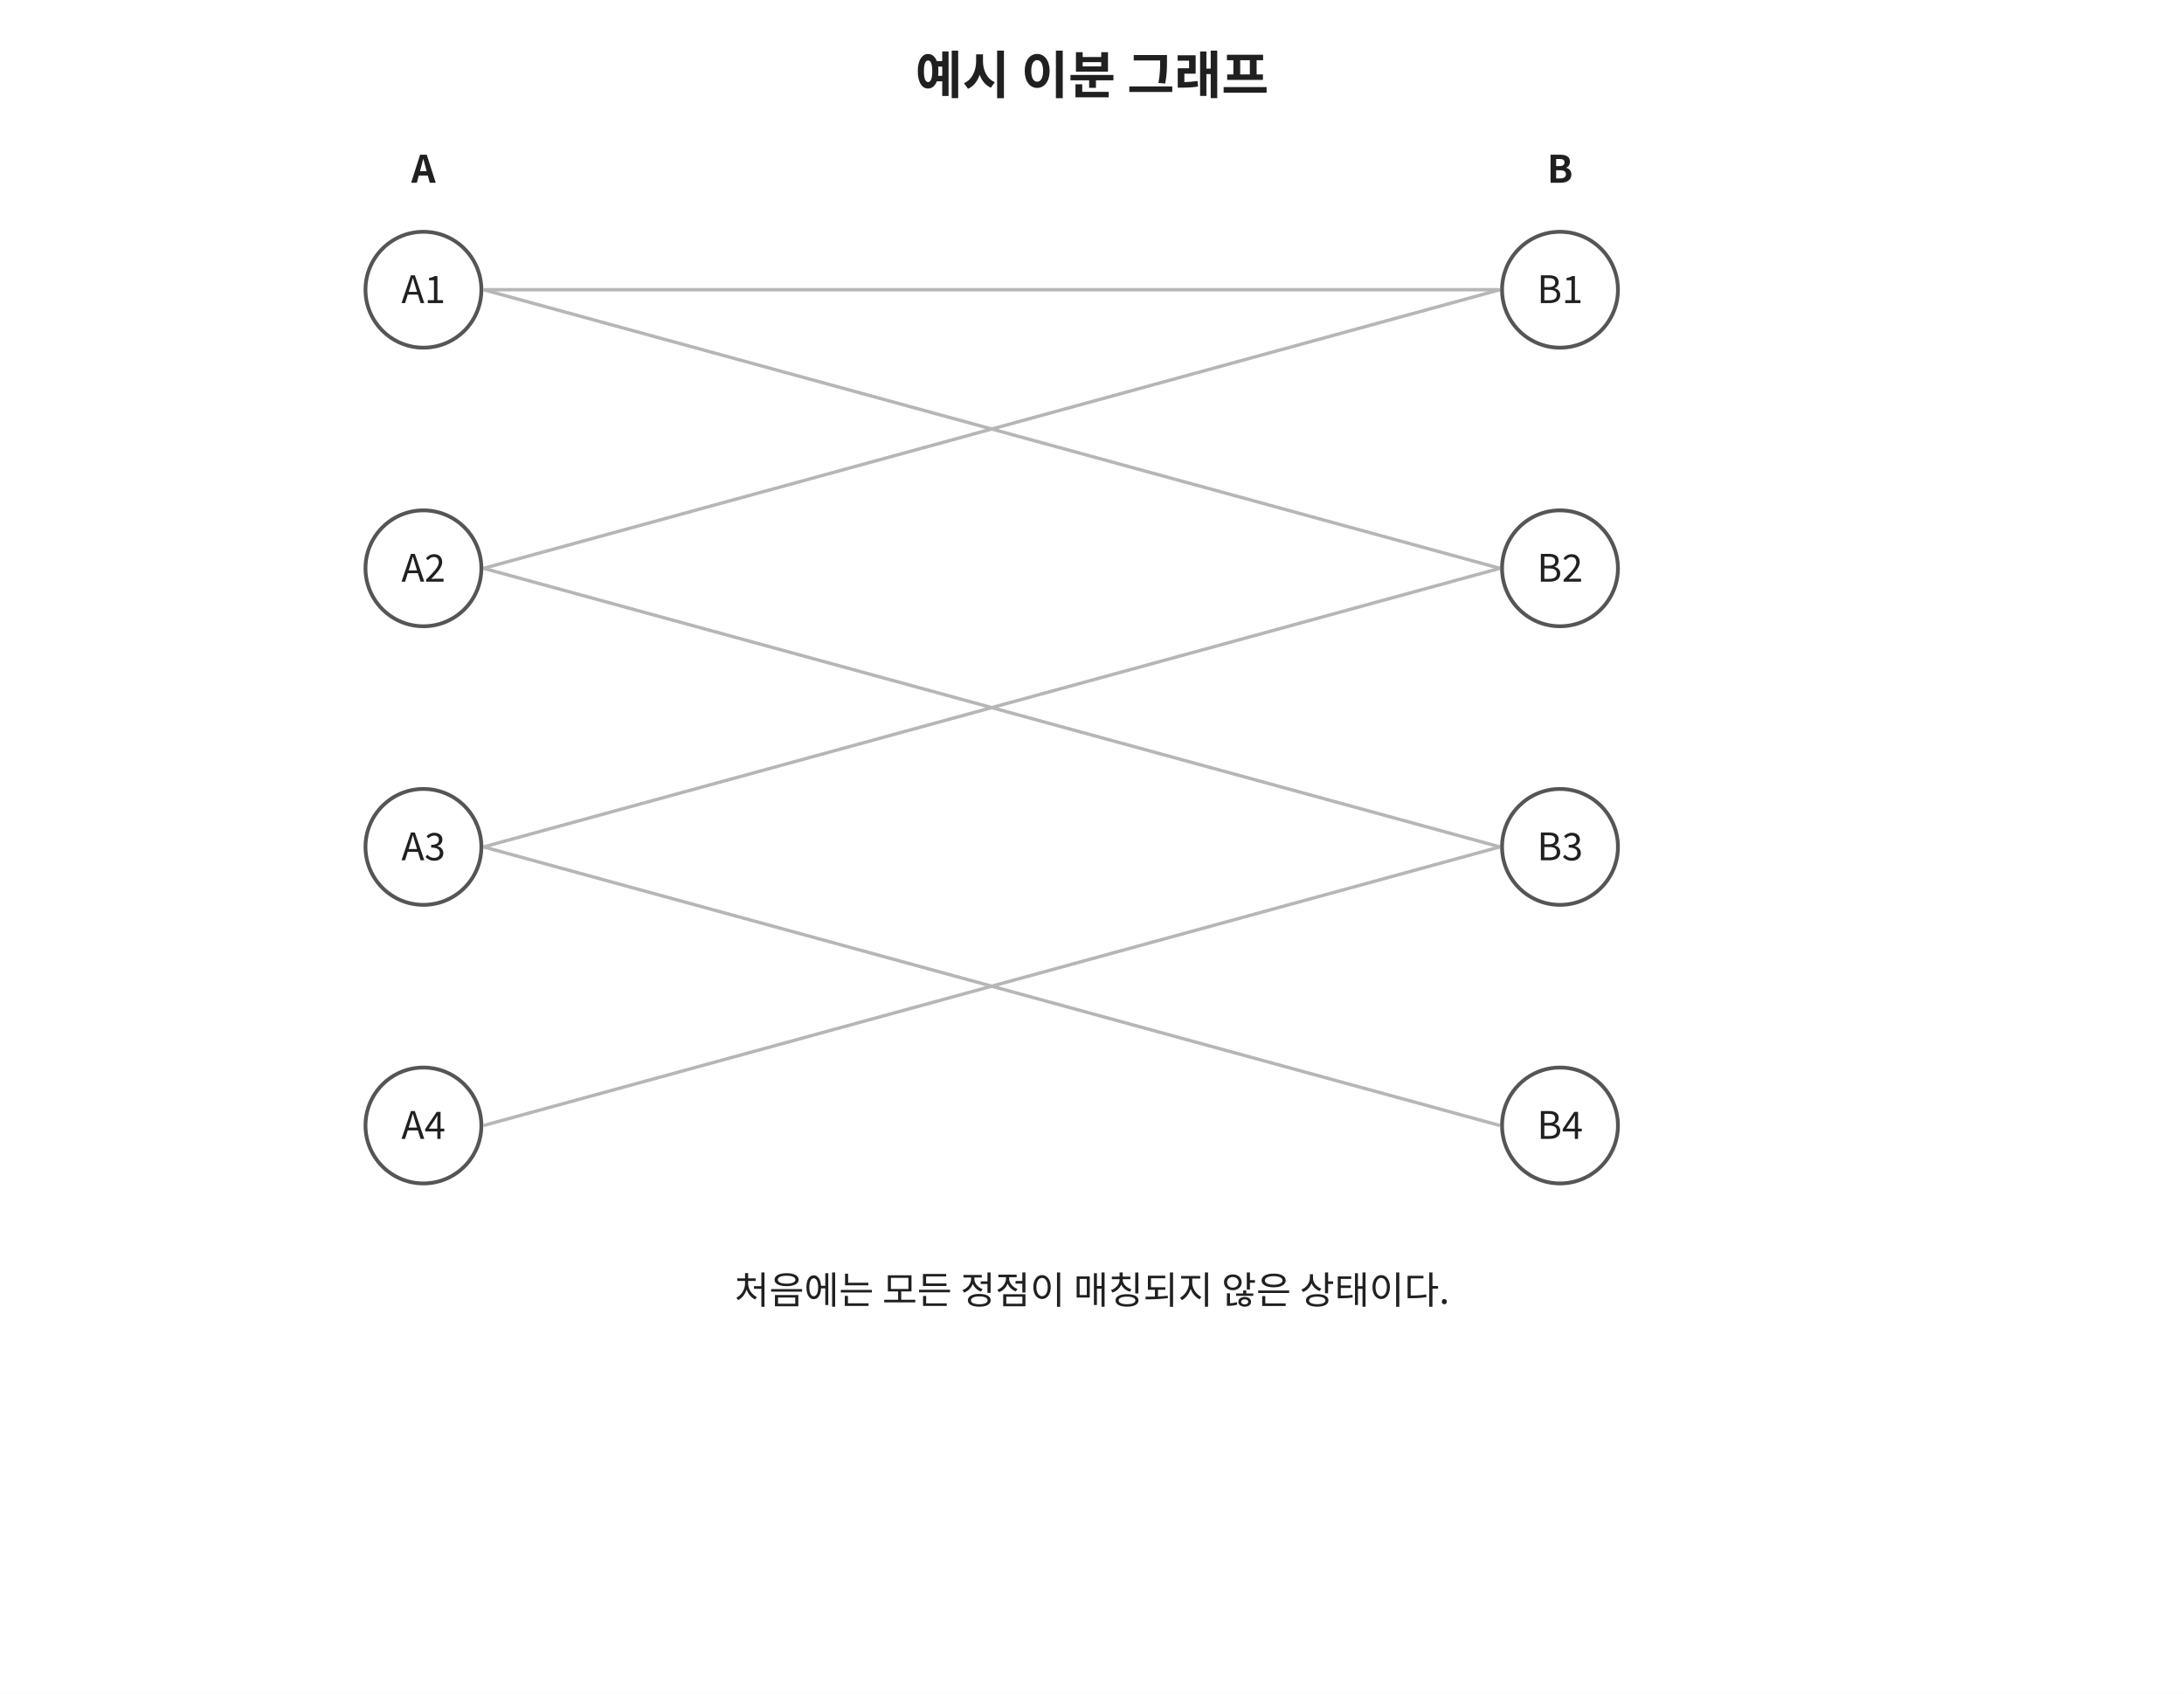
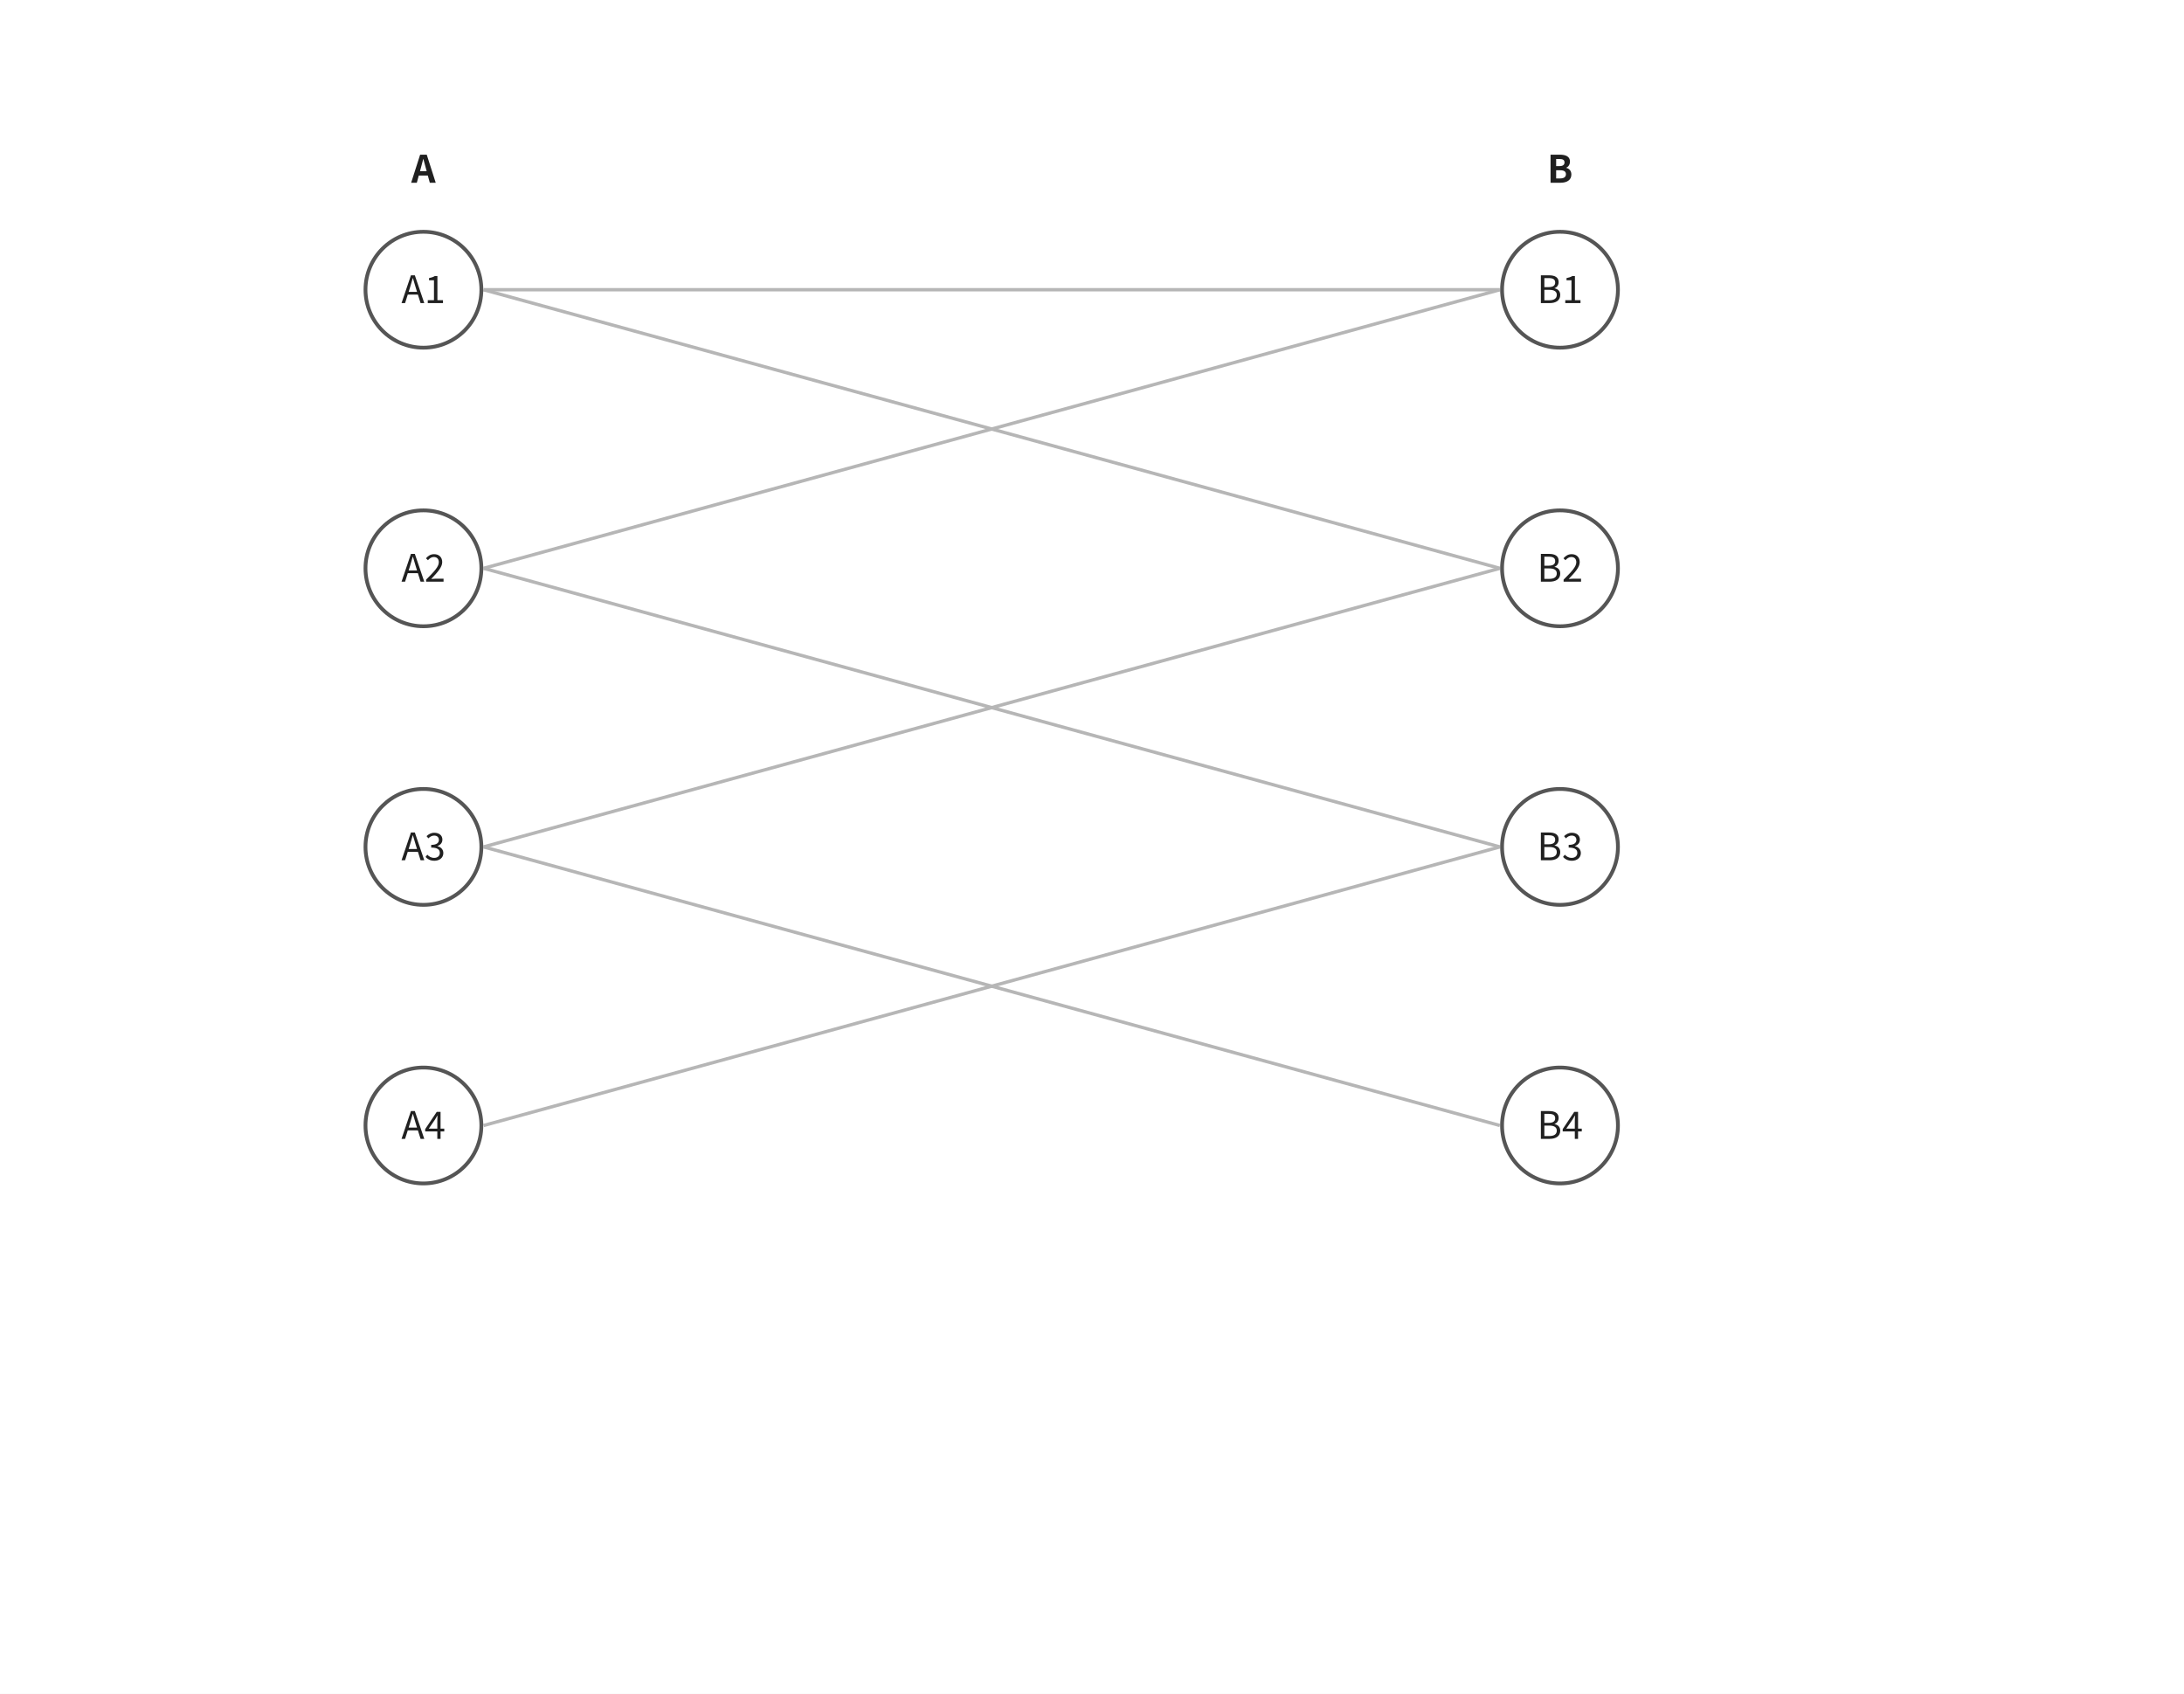
<svg xmlns="http://www.w3.org/2000/svg" width="980" height="760" viewBox="0 0 980 760">
  <rect width="100%" height="100%" fill="white" />
  <style>
text { font-family: "Noto Sans CJK KR", "Malgun Gothic", Arial, sans-serif; fill: #202020; }
.title { font-size: 23px; font-weight: 700; }
.label { font-size: 17px; }
.small { font-size: 14px; fill: #5a5a5a; }
.node { fill: white; stroke: #555; stroke-width: 1.7; }
.edge { stroke: #b6b6b6; stroke-width: 1.5; }
.match { stroke: #202020; stroke-width: 4.0; }
.path { stroke: #202020; stroke-width: 3.0; stroke-dasharray: 9 6; }
.cell { fill: white; stroke: #777; stroke-width: 1; }
.cellHi { fill: #e7e7e7; stroke: #202020; stroke-width: 2; }
</style>
-   <text x="490.0" y="42" text-anchor="middle" class="title">예시 이분 그래프</text>
  <text x="190" y="82" text-anchor="middle" class="label" font-weight="700">A</text>
  <text x="700" y="82" text-anchor="middle" class="label" font-weight="700">B</text>
  <line x1="217" y1="130" x2="673" y2="130" class="edge" />
  <line x1="217" y1="130" x2="673" y2="255" class="edge" />
  <line x1="217" y1="255" x2="673" y2="130" class="edge" />
  <line x1="217" y1="255" x2="673" y2="380" class="edge" />
  <line x1="217" y1="380" x2="673" y2="255" class="edge" />
  <line x1="217" y1="380" x2="673" y2="505" class="edge" />
  <line x1="217" y1="505" x2="673" y2="380" class="edge" />
  <circle cx="190" cy="130" r="26" class="node" />
  <text x="190" y="136" text-anchor="middle" class="label">A1</text>
  <circle cx="190" cy="255" r="26" class="node" />
  <text x="190" y="261" text-anchor="middle" class="label">A2</text>
  <circle cx="190" cy="380" r="26" class="node" />
  <text x="190" y="386" text-anchor="middle" class="label">A3</text>
  <circle cx="190" cy="505" r="26" class="node" />
  <text x="190" y="511" text-anchor="middle" class="label">A4</text>
  <circle cx="700" cy="130" r="26" class="node" />
  <text x="700" y="136" text-anchor="middle" class="label">B1</text>
  <circle cx="700" cy="255" r="26" class="node" />
  <text x="700" y="261" text-anchor="middle" class="label">B2</text>
  <circle cx="700" cy="380" r="26" class="node" />
  <text x="700" y="386" text-anchor="middle" class="label">B3</text>
  <circle cx="700" cy="505" r="26" class="node" />
  <text x="700" y="511" text-anchor="middle" class="label">B4</text>
-   <text x="490.0" y="585" text-anchor="middle" class="label">처음에는 모든 정점이 매칭되지 않은 상태이다.</text>
</svg>
